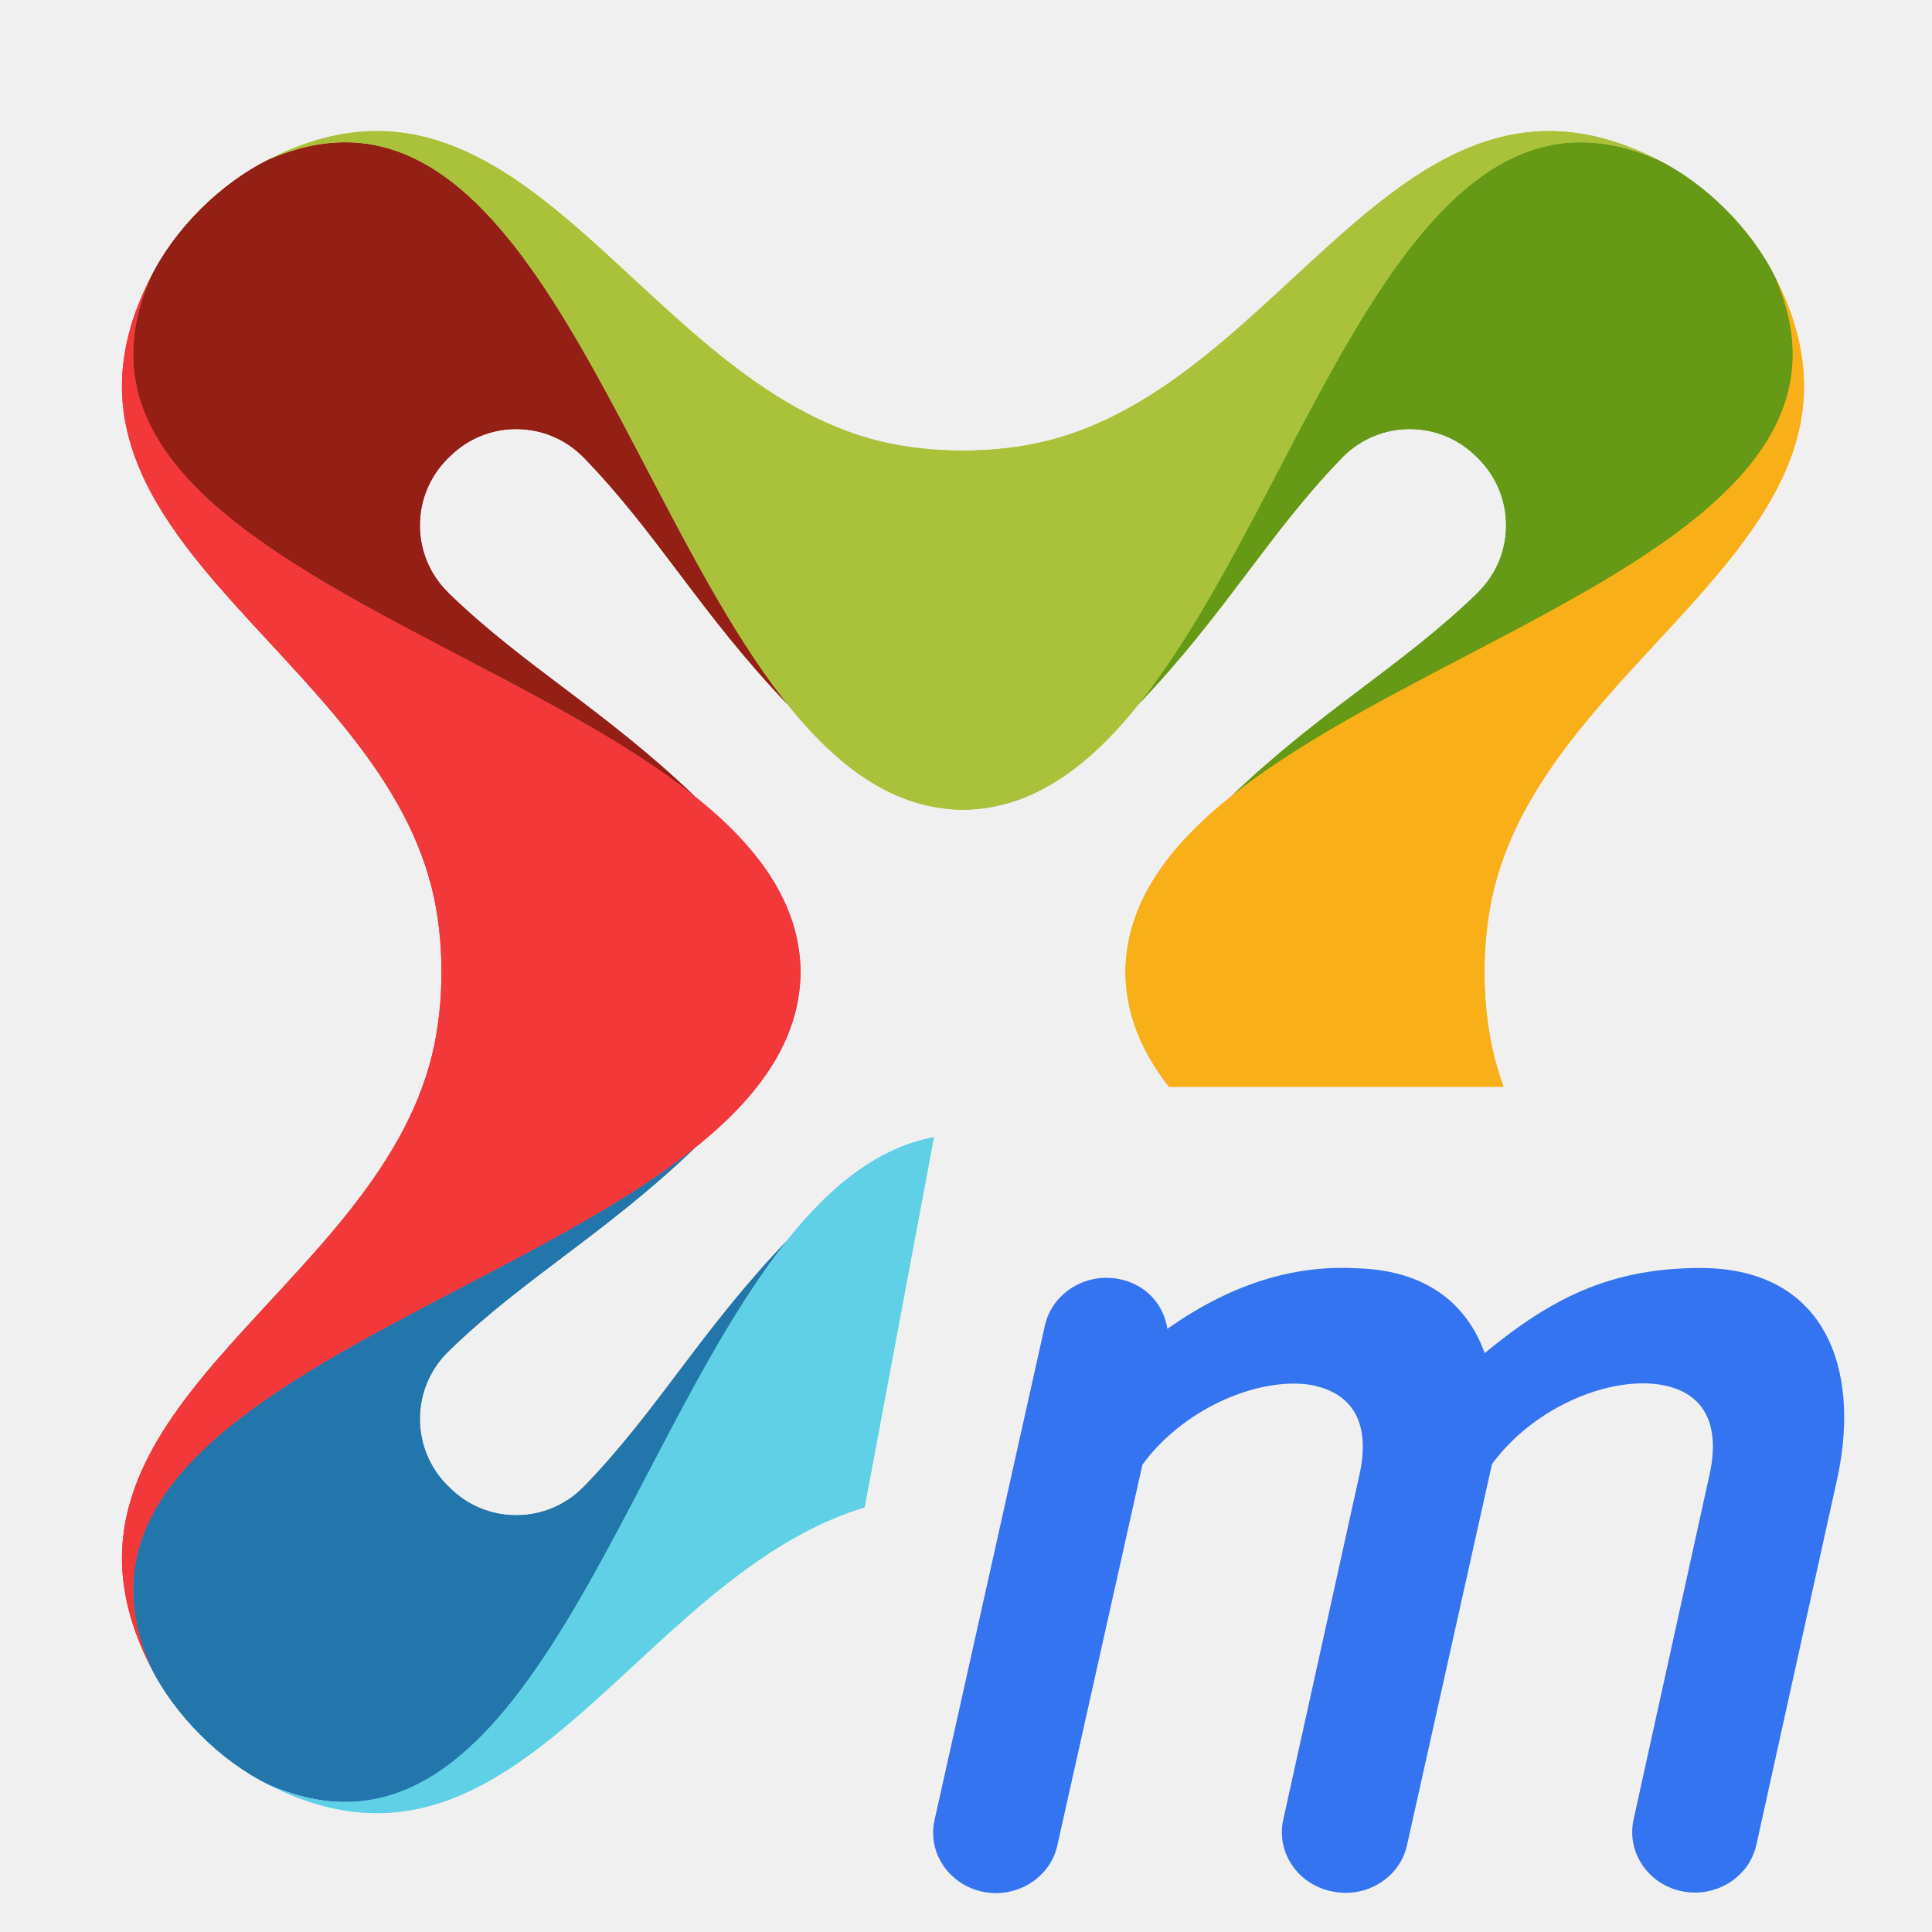
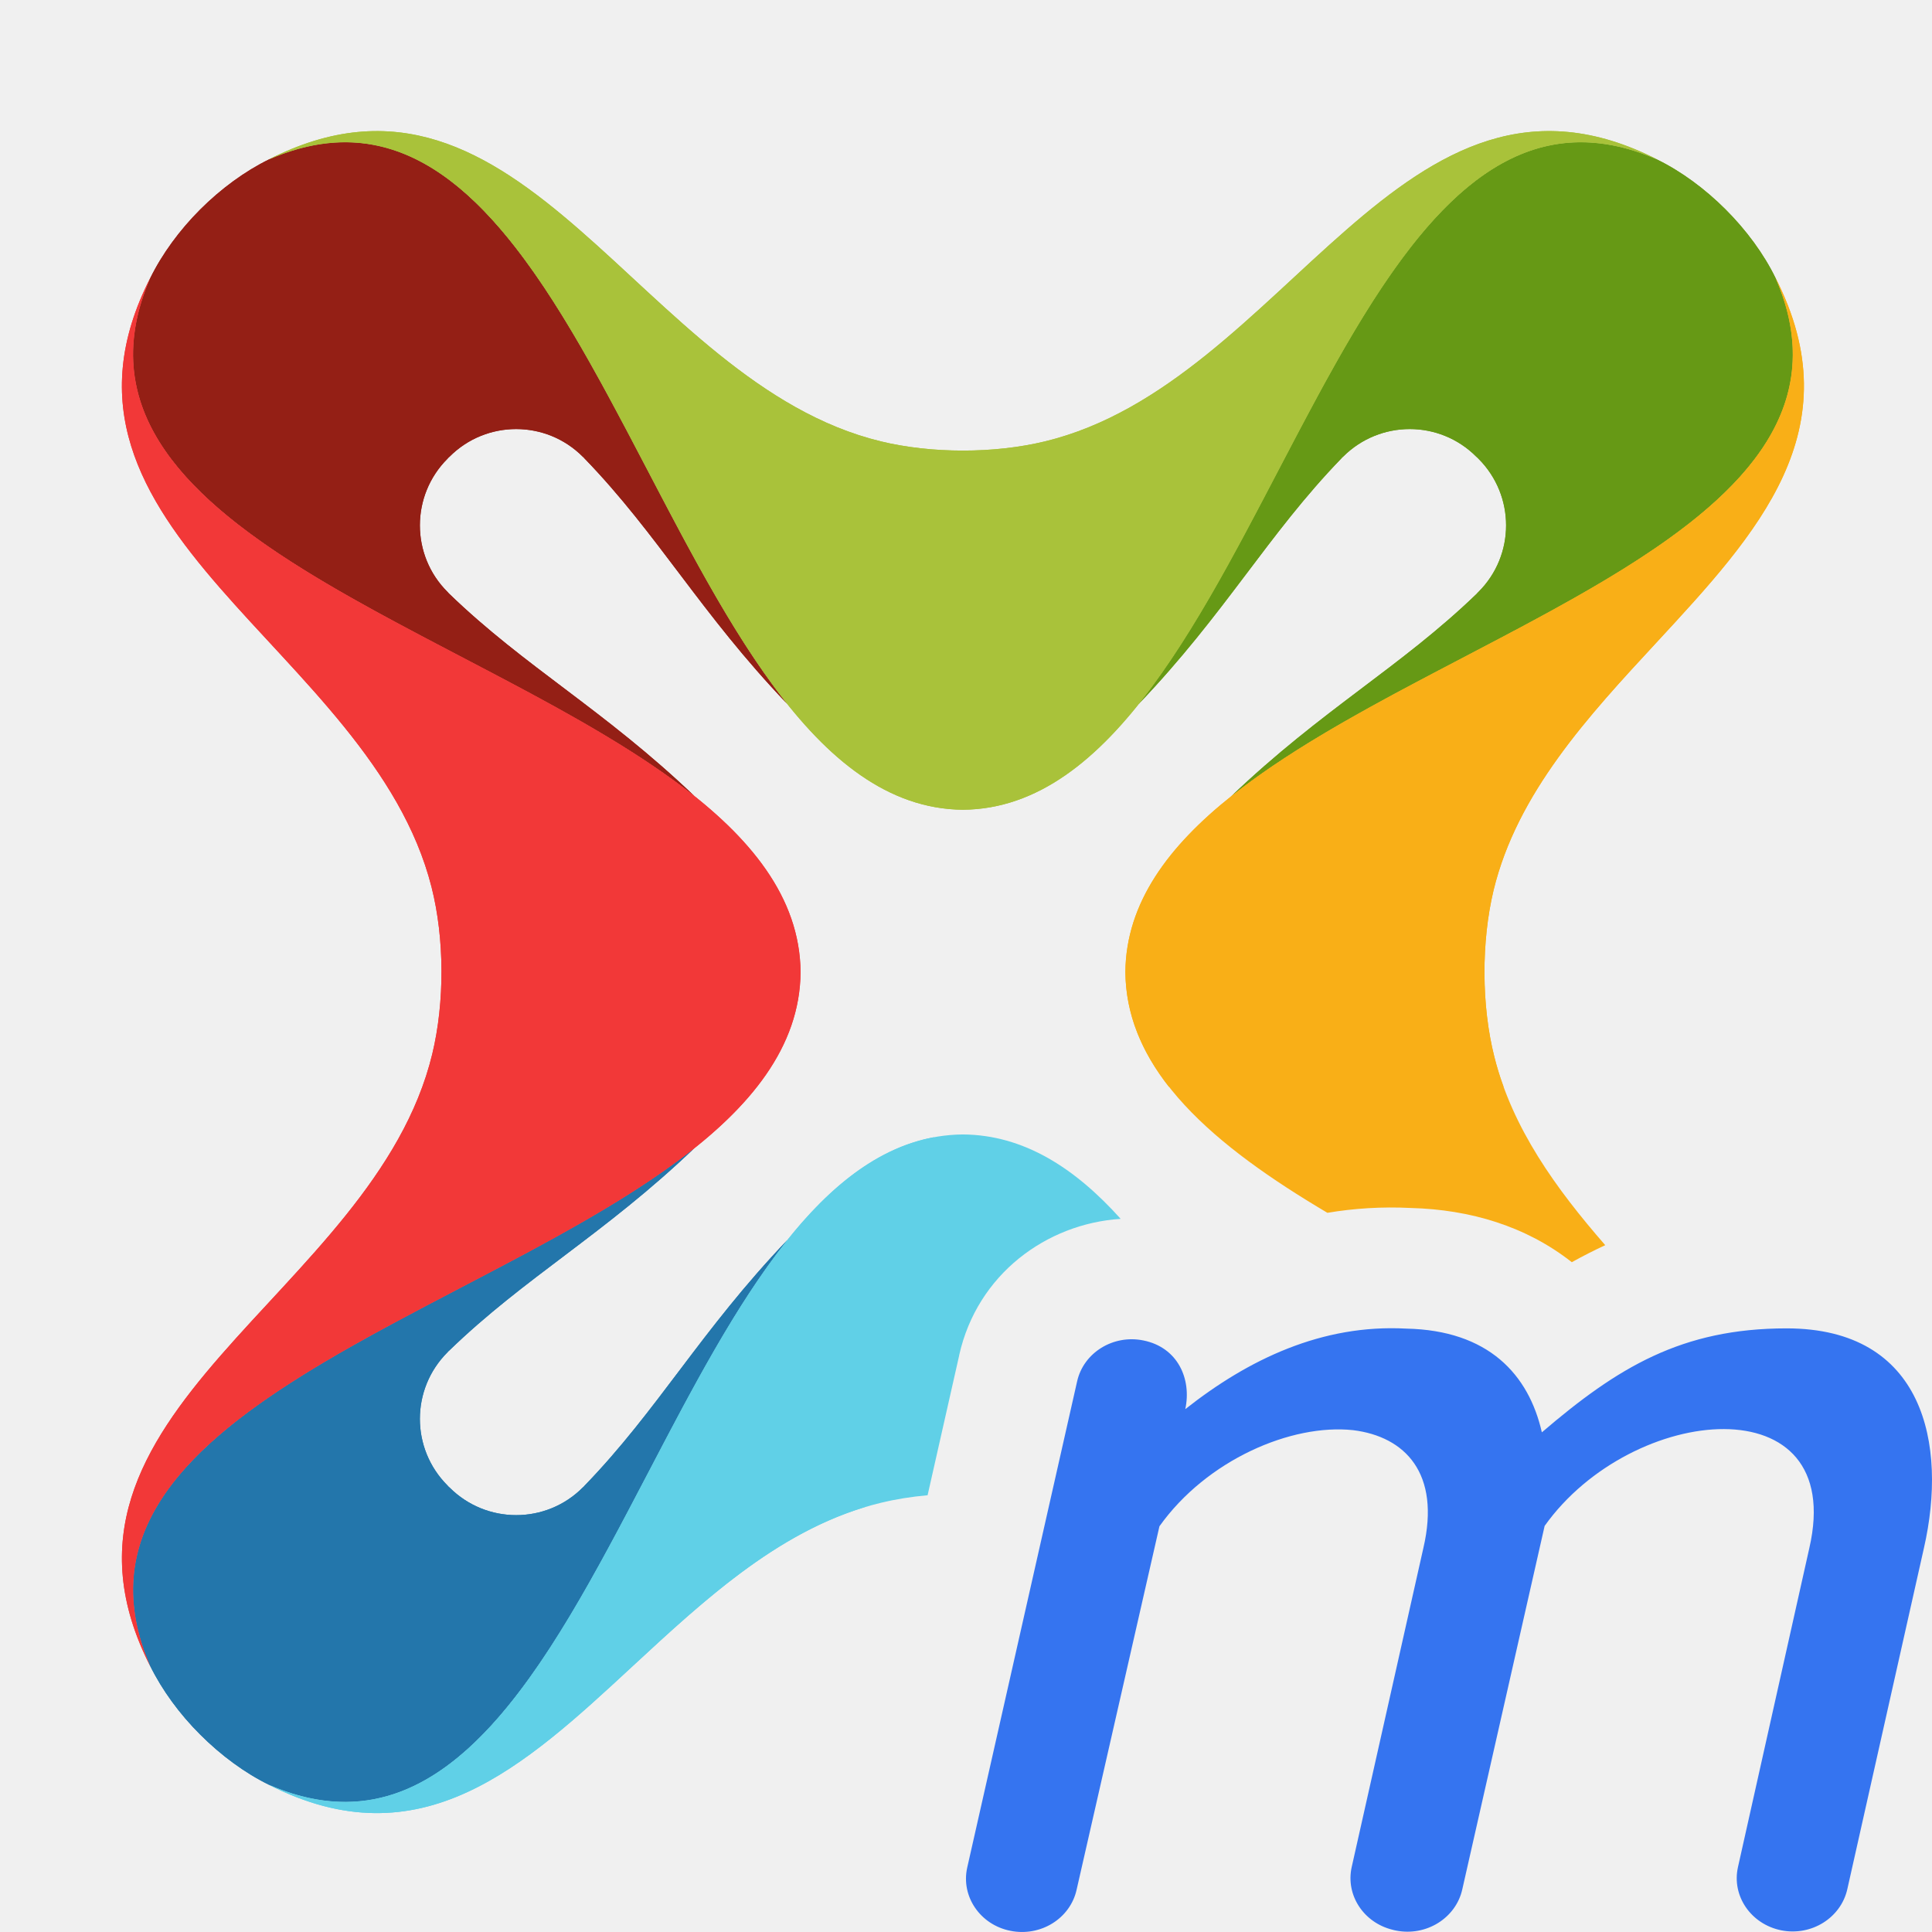
<svg xmlns="http://www.w3.org/2000/svg" width="16" height="16" viewBox="0 0 16 16" fill="none">
-   <g clip-path="url(#clip0_2726_38320)">
-     <path fill-rule="evenodd" clip-rule="evenodd" d="M3.714 4.911L3.72 4.917L3.721 4.918C4.349 5.524 5.005 5.879 5.753 6.594H5.753C4.007 5.201 0.338 4.393 1.245 2.304C1.342 2.104 1.488 1.906 1.659 1.735C1.83 1.564 2.028 1.418 2.227 1.321C4.317 0.413 5.125 4.082 6.519 5.828L6.518 5.829C5.803 5.08 5.449 4.425 4.842 3.797L4.841 3.796L4.835 3.79L4.827 3.782C4.522 3.477 4.028 3.477 3.724 3.782L3.714 3.79L3.706 3.799C3.401 4.104 3.401 4.598 3.706 4.902L3.714 4.911" fill="#941F15" />
-     <path fill-rule="evenodd" clip-rule="evenodd" d="M3.715 11.191L3.72 11.185L3.721 11.184C4.349 10.577 5.005 10.223 5.753 9.508L5.753 9.507C4.007 10.901 0.338 11.708 1.245 13.798C1.342 13.997 1.488 14.195 1.66 14.367C1.83 14.538 2.028 14.683 2.227 14.78C4.317 15.689 5.125 12.02 6.519 10.273V10.273C5.803 11.021 5.449 11.677 4.842 12.305L4.841 12.306L4.835 12.311L4.827 12.32C4.522 12.625 4.028 12.625 3.724 12.32L3.715 12.311L3.706 12.303C3.401 11.998 3.401 11.504 3.706 11.199L3.715 11.191" fill="#2376AB" />
-     <path fill-rule="evenodd" clip-rule="evenodd" d="M12.236 4.911L12.23 4.917L12.229 4.918C11.601 5.524 10.945 5.879 10.197 6.594L10.197 6.594C11.944 5.201 15.612 4.393 14.705 2.304C14.608 2.104 14.462 1.906 14.291 1.735C14.12 1.564 13.922 1.418 13.723 1.321C11.633 0.413 10.825 4.082 9.431 5.829H9.432C10.147 5.08 10.502 4.424 11.108 3.797L11.109 3.796L11.115 3.79L11.123 3.782C11.428 3.477 11.922 3.477 12.227 3.782L12.236 3.79L12.244 3.799C12.549 4.104 12.549 4.598 12.244 4.902L12.236 4.911" fill="#669915" />
-     <path fill-rule="evenodd" clip-rule="evenodd" d="M6.63 8.051V8.051C6.609 10.534 0.056 11.085 1.248 13.805C0.167 11.694 3.097 10.731 3.58 8.729C3.683 8.301 3.682 7.773 3.574 7.347C3.072 5.362 0.171 4.399 1.248 2.297C0.056 5.017 6.61 5.568 6.63 8.051" fill="#F23838" />
-     <path fill-rule="evenodd" clip-rule="evenodd" d="M7.294 3.656C5.293 3.17 4.33 0.243 2.221 1.323C4.941 0.132 5.492 6.686 7.975 6.706C10.459 6.686 11.009 0.132 13.729 1.323C11.618 0.243 10.655 3.174 8.651 3.656C8.232 3.757 7.714 3.757 7.294 3.656" fill="#A9C23A" />
-     <path fill-rule="evenodd" clip-rule="evenodd" d="M12.127 5.44C10.736 6.167 9.33 6.902 9.32 8.051C9.323 8.402 9.457 8.714 9.68 9H12.452C12.423 8.92 12.397 8.838 12.376 8.754C12.268 8.329 12.267 7.8 12.37 7.373C12.564 6.568 13.153 5.931 13.719 5.32C14.56 4.411 15.349 3.559 14.702 2.297C15.343 3.759 13.745 4.594 12.127 5.44Z" fill="#F9AF17" />
-     <path fill-rule="evenodd" clip-rule="evenodd" d="M7.734 9.418C6.721 9.607 6.039 10.911 5.364 12.203C4.519 13.821 3.683 15.419 2.221 14.778C3.483 15.424 4.335 14.636 5.244 13.795C5.82 13.262 6.419 12.708 7.16 12.483L7.734 9.418Z" fill="#60D0E7" />
-     <path fill-rule="evenodd" clip-rule="evenodd" d="M3.714 4.911L3.72 4.917L3.721 4.918C4.349 5.524 5.005 5.879 5.753 6.594H5.753C4.007 5.201 0.338 4.393 1.245 2.304C1.342 2.104 1.488 1.906 1.659 1.735C1.83 1.564 2.028 1.418 2.227 1.321C4.317 0.413 5.125 4.082 6.519 5.828L6.518 5.829C5.803 5.08 5.449 4.425 4.842 3.797L4.841 3.796L4.835 3.79L4.827 3.782C4.522 3.477 4.028 3.477 3.724 3.782L3.714 3.79L3.706 3.799C3.401 4.104 3.401 4.598 3.706 4.902L3.714 4.911" fill="#941F15" />
-     <path fill-rule="evenodd" clip-rule="evenodd" d="M3.715 11.191L3.72 11.185L3.721 11.184C4.349 10.577 5.005 10.223 5.753 9.508L5.753 9.507C4.007 10.901 0.338 11.708 1.245 13.798C1.342 13.997 1.488 14.195 1.66 14.367C1.83 14.538 2.028 14.683 2.227 14.78C4.317 15.689 5.125 12.02 6.519 10.273V10.273C5.803 11.021 5.449 11.677 4.842 12.305L4.841 12.306L4.835 12.311L4.827 12.32C4.522 12.625 4.028 12.625 3.724 12.32L3.715 12.311L3.706 12.303C3.401 11.998 3.401 11.504 3.706 11.199L3.715 11.191" fill="#2376AB" />
-     <path fill-rule="evenodd" clip-rule="evenodd" d="M12.236 4.911L12.23 4.917L12.229 4.918C11.601 5.524 10.945 5.879 10.197 6.594L10.197 6.594C11.944 5.201 15.612 4.393 14.705 2.304C14.608 2.104 14.462 1.906 14.291 1.735C14.12 1.564 13.922 1.418 13.723 1.321C11.633 0.413 10.825 4.082 9.431 5.829H9.432C10.147 5.08 10.502 4.424 11.108 3.797L11.109 3.796L11.115 3.79L11.123 3.782C11.428 3.477 11.922 3.477 12.227 3.782L12.236 3.79L12.244 3.799C12.549 4.104 12.549 4.598 12.244 4.902L12.236 4.911" fill="#669915" />
-     <path fill-rule="evenodd" clip-rule="evenodd" d="M6.63 8.051V8.051C6.609 10.534 0.056 11.085 1.248 13.805C0.167 11.694 3.097 10.731 3.58 8.729C3.683 8.301 3.682 7.773 3.574 7.347C3.072 5.362 0.171 4.399 1.248 2.297C0.056 5.017 6.61 5.568 6.63 8.051" fill="#F23838" />
-     <path fill-rule="evenodd" clip-rule="evenodd" d="M7.294 3.656C5.293 3.17 4.33 0.243 2.221 1.323C4.941 0.132 5.492 6.686 7.975 6.706C10.459 6.686 11.009 0.132 13.729 1.323C11.618 0.243 10.655 3.174 8.651 3.656C8.232 3.757 7.714 3.757 7.294 3.656" fill="#A9C23A" />
-     <path fill-rule="evenodd" clip-rule="evenodd" d="M12.127 5.44C10.736 6.167 9.33 6.902 9.32 8.051C9.323 8.402 9.457 8.714 9.68 9H12.452C12.423 8.92 12.397 8.838 12.376 8.754C12.268 8.329 12.267 7.8 12.37 7.373C12.564 6.568 13.153 5.931 13.719 5.32C14.56 4.411 15.349 3.559 14.702 2.297C15.343 3.759 13.745 4.594 12.127 5.44Z" fill="#F9AF17" />
-     <path fill-rule="evenodd" clip-rule="evenodd" d="M7.734 9.418C6.721 9.607 6.039 10.911 5.364 12.203C4.519 13.821 3.683 15.419 2.221 14.778C3.483 15.424 4.335 14.636 5.244 13.795C5.82 13.262 6.419 12.708 7.16 12.483L7.734 9.418Z" fill="#60D0E7" />
-     <g clip-path="url(#clip1_2726_38320)">
-       <path d="M14.081 10.601C15.112 10.601 15.291 11.468 15.112 12.249L14.448 15.256C14.4 15.472 14.178 15.61 13.951 15.565C13.724 15.52 13.579 15.307 13.626 15.091L14.252 12.249C14.537 11.01 12.919 11.163 12.263 12.083L11.555 15.258C11.508 15.474 11.285 15.613 11.058 15.567C11.049 15.565 11.04 15.563 11.03 15.561C10.814 15.508 10.678 15.301 10.725 15.091L11.353 12.248C11.483 11.688 11.215 11.413 10.825 11.364C10.361 11.315 9.725 11.588 9.37 12.085L9.37 12.082L9.369 12.083L8.659 15.261C8.611 15.477 8.388 15.615 8.161 15.569C7.934 15.523 7.789 15.311 7.837 15.095L8.751 10.999C8.8 10.783 9.023 10.645 9.25 10.691C9.507 10.743 9.614 10.98 9.564 11.207C10.039 10.833 10.592 10.568 11.224 10.603C11.842 10.616 12.143 10.947 12.242 11.381C12.811 10.895 13.292 10.601 14.081 10.601Z" fill="#3574F0" stroke="#3574F0" stroke-width="0.2" stroke-linecap="round" />
-     </g>
-   </g>
-   <defs>
-     <clipPath id="clip0_2726_38320">
-       <rect width="16" height="16" fill="white" />
-     </clipPath>
-     <clipPath id="clip1_2726_38320">
-       <rect width="8" height="8" fill="white" transform="translate(7.5 9)" />
-     </clipPath>
-   </defs>
+   <path fill-rule="evenodd" clip-rule="evenodd" d="M3.714 4.911L3.72 4.917L3.721 4.918C4.348 5.524 5.004 5.879 5.752 6.594H5.752C4.006 5.201 0.338 4.393 1.244 2.304C1.342 2.104 1.487 1.906 1.658 1.735C1.829 1.564 2.028 1.418 2.226 1.321C4.317 0.412 5.125 4.082 6.518 5.828L6.518 5.828C5.803 5.08 5.448 4.424 4.841 3.797L4.84 3.796L4.835 3.79L4.826 3.782C4.522 3.477 4.027 3.477 3.723 3.782L3.714 3.79L3.706 3.799C3.401 4.104 3.401 4.598 3.706 4.902L3.714 4.911" fill="#941F15" />
+   <path fill-rule="evenodd" clip-rule="evenodd" d="M3.714 11.19L3.72 11.185L3.721 11.184C4.348 10.577 5.004 10.222 5.752 9.507L5.752 9.507C4.006 10.9 0.338 11.708 1.244 13.797C1.342 13.996 1.487 14.195 1.659 14.366C1.83 14.537 2.028 14.683 2.226 14.78C4.317 15.688 5.125 12.019 6.518 10.273V10.272C5.803 11.021 5.448 11.677 4.841 12.304L4.84 12.305L4.835 12.311L4.826 12.319C4.522 12.624 4.028 12.624 3.723 12.319L3.714 12.311L3.706 12.302C3.401 11.997 3.401 11.504 3.706 11.199L3.714 11.19" fill="#2376AB" />
+   <path fill-rule="evenodd" clip-rule="evenodd" d="M12.235 4.911L12.23 4.917L12.229 4.918C11.601 5.524 10.945 5.879 10.197 6.594L10.197 6.594C11.943 5.201 15.612 4.393 14.705 2.304C14.608 2.104 14.462 1.906 14.291 1.735C14.12 1.564 13.922 1.418 13.723 1.321C11.633 0.412 10.825 4.082 9.431 5.828H9.432C10.147 5.08 10.501 4.424 11.108 3.797L11.109 3.796L11.114 3.79L11.123 3.782C11.428 3.477 11.922 3.477 12.226 3.782L12.235 3.79L12.244 3.799C12.549 4.104 12.549 4.598 12.244 4.902L12.235 4.911" fill="#669915" />
+   <path fill-rule="evenodd" clip-rule="evenodd" d="M6.63 8.051V8.051C6.609 10.534 0.056 11.084 1.247 13.804C0.167 11.694 3.097 10.731 3.58 8.728C3.683 8.301 3.682 7.773 3.574 7.347C3.072 5.362 0.171 4.398 1.247 2.297C0.056 5.017 6.609 5.567 6.63 8.051" fill="#F23838" />
+   <path fill-rule="evenodd" clip-rule="evenodd" d="M7.294 3.655C5.293 3.17 4.33 0.243 2.221 1.323C4.941 0.132 5.492 6.685 7.975 6.706C10.459 6.685 11.009 0.132 13.729 1.323C11.618 0.242 10.655 3.174 8.651 3.656C8.232 3.757 7.714 3.757 7.294 3.655" fill="#A9C23A" />
+   <path fill-rule="evenodd" clip-rule="evenodd" d="M12.127 5.44C10.736 6.167 9.329 6.902 9.32 8.05C9.323 8.402 9.456 8.714 9.68 9H12.452C12.422 8.92 12.397 8.838 12.376 8.754C12.268 8.328 12.267 7.8 12.369 7.373C12.564 6.568 13.153 5.931 13.719 5.32C14.56 4.411 15.348 3.559 14.702 2.297C15.343 3.759 13.745 4.594 12.127 5.44Z" fill="#F9AF17" />
+   <path fill-rule="evenodd" clip-rule="evenodd" d="M7.734 9.418C6.721 9.606 6.039 10.911 5.364 12.203C4.518 13.82 3.683 15.418 2.221 14.778C3.483 15.424 4.335 14.636 5.244 13.794C5.82 13.261 6.418 12.707 7.159 12.482L7.734 9.418Z" fill="#60D0E7" />
+   <path fill-rule="evenodd" clip-rule="evenodd" d="M3.714 4.911L3.72 4.917L3.721 4.918C4.348 5.524 5.004 5.879 5.752 6.594H5.752C4.006 5.201 0.338 4.393 1.244 2.304C1.342 2.104 1.487 1.906 1.658 1.735C1.829 1.564 2.028 1.418 2.226 1.321C4.317 0.412 5.125 4.082 6.518 5.828L6.518 5.828C5.803 5.08 5.448 4.424 4.841 3.797L4.84 3.796L4.835 3.79L4.826 3.782C4.522 3.477 4.027 3.477 3.723 3.782L3.714 3.79L3.706 3.799C3.401 4.104 3.401 4.598 3.706 4.902L3.714 4.911" fill="#941F15" />
+   <path fill-rule="evenodd" clip-rule="evenodd" d="M3.714 11.19L3.72 11.185L3.721 11.184C4.348 10.577 5.004 10.222 5.752 9.507L5.752 9.507C4.006 10.9 0.338 11.708 1.244 13.797C1.342 13.996 1.487 14.195 1.659 14.366C1.83 14.537 2.028 14.683 2.226 14.78C4.317 15.688 5.125 12.019 6.518 10.273V10.272C5.803 11.021 5.448 11.677 4.841 12.304L4.84 12.305L4.835 12.311L4.826 12.319C4.522 12.624 4.028 12.624 3.723 12.319L3.714 12.311L3.706 12.302C3.401 11.997 3.401 11.504 3.706 11.199L3.714 11.19" fill="#2376AB" />
+   <path fill-rule="evenodd" clip-rule="evenodd" d="M12.235 4.911L12.23 4.917L12.229 4.918C11.601 5.524 10.945 5.879 10.197 6.594L10.197 6.594C11.943 5.201 15.612 4.393 14.705 2.304C14.608 2.104 14.462 1.906 14.291 1.735C14.12 1.564 13.922 1.418 13.723 1.321C11.633 0.412 10.825 4.082 9.431 5.828H9.432C10.147 5.08 10.501 4.424 11.108 3.797L11.109 3.796L11.114 3.79L11.123 3.782C11.428 3.477 11.922 3.477 12.226 3.782L12.235 3.79L12.244 3.799C12.549 4.104 12.549 4.598 12.244 4.902L12.235 4.911" fill="#669915" />
+   <path fill-rule="evenodd" clip-rule="evenodd" d="M6.63 8.051V8.051C6.609 10.534 0.056 11.084 1.247 13.804C0.167 11.694 3.097 10.731 3.58 8.728C3.683 8.301 3.682 7.773 3.574 7.347C3.072 5.362 0.171 4.398 1.247 2.297C0.056 5.017 6.609 5.567 6.63 8.051" fill="#F23838" />
+   <path fill-rule="evenodd" clip-rule="evenodd" d="M7.294 3.655C5.293 3.17 4.33 0.243 2.221 1.323C4.941 0.132 5.492 6.685 7.975 6.706C10.459 6.685 11.009 0.132 13.729 1.323C11.618 0.242 10.655 3.174 8.651 3.656C8.232 3.757 7.714 3.757 7.294 3.655" fill="#A9C23A" />
+   <path d="M5.244 13.794C5.854 13.23 6.49 12.641 7.293 12.446C7.416 12.416 7.547 12.395 7.682 12.383L7.944 11.223L7.944 11.221C8.094 10.553 8.666 10.134 9.281 10.094C8.902 9.672 8.478 9.399 7.975 9.395C6.826 9.405 6.091 10.811 5.364 12.203C4.518 13.82 3.683 15.418 2.221 14.778C3.483 15.424 4.335 14.636 5.244 13.794Z" fill="#60D0E7" />
+   <path d="M12.127 5.44C10.736 6.167 9.329 6.902 9.32 8.05C9.327 8.879 10.062 9.493 10.993 10.044C11.213 10.007 11.444 9.992 11.684 10.004C12.177 10.017 12.64 10.156 13.017 10.453C13.107 10.403 13.199 10.356 13.294 10.312C12.887 9.845 12.525 9.345 12.376 8.754C12.268 8.328 12.267 7.8 12.369 7.373C12.564 6.568 13.153 5.931 13.719 5.32C14.56 4.411 15.348 3.559 14.702 2.297C15.343 3.759 13.745 4.594 12.127 5.44Z" fill="#F9AF17" />
+   <path d="M14.796 11.001C15.933 11.001 16.13 11.958 15.933 12.821L15.299 15.644C15.246 15.883 15.001 16.036 14.751 15.986C14.5 15.935 14.34 15.701 14.393 15.463L14.984 12.821C15.299 11.453 13.515 11.621 12.792 12.637L12.11 15.647C12.057 15.885 11.811 16.038 11.561 15.988C11.551 15.986 11.541 15.984 11.531 15.981C11.293 15.922 11.143 15.695 11.194 15.463L11.788 12.819C11.932 12.201 11.636 11.897 11.206 11.844C10.694 11.789 9.993 12.091 9.602 12.64L8.916 15.65C8.863 15.889 8.617 16.041 8.367 15.99C8.117 15.94 7.957 15.705 8.01 15.467L8.92 11.441C8.973 11.202 9.219 11.05 9.469 11.101C9.753 11.158 9.87 11.419 9.816 11.67C10.339 11.257 10.949 10.965 11.646 11.003C12.327 11.017 12.66 11.383 12.769 11.862C13.396 11.325 13.927 11.001 14.796 11.001Z" fill="#3574F0" />
</svg>
